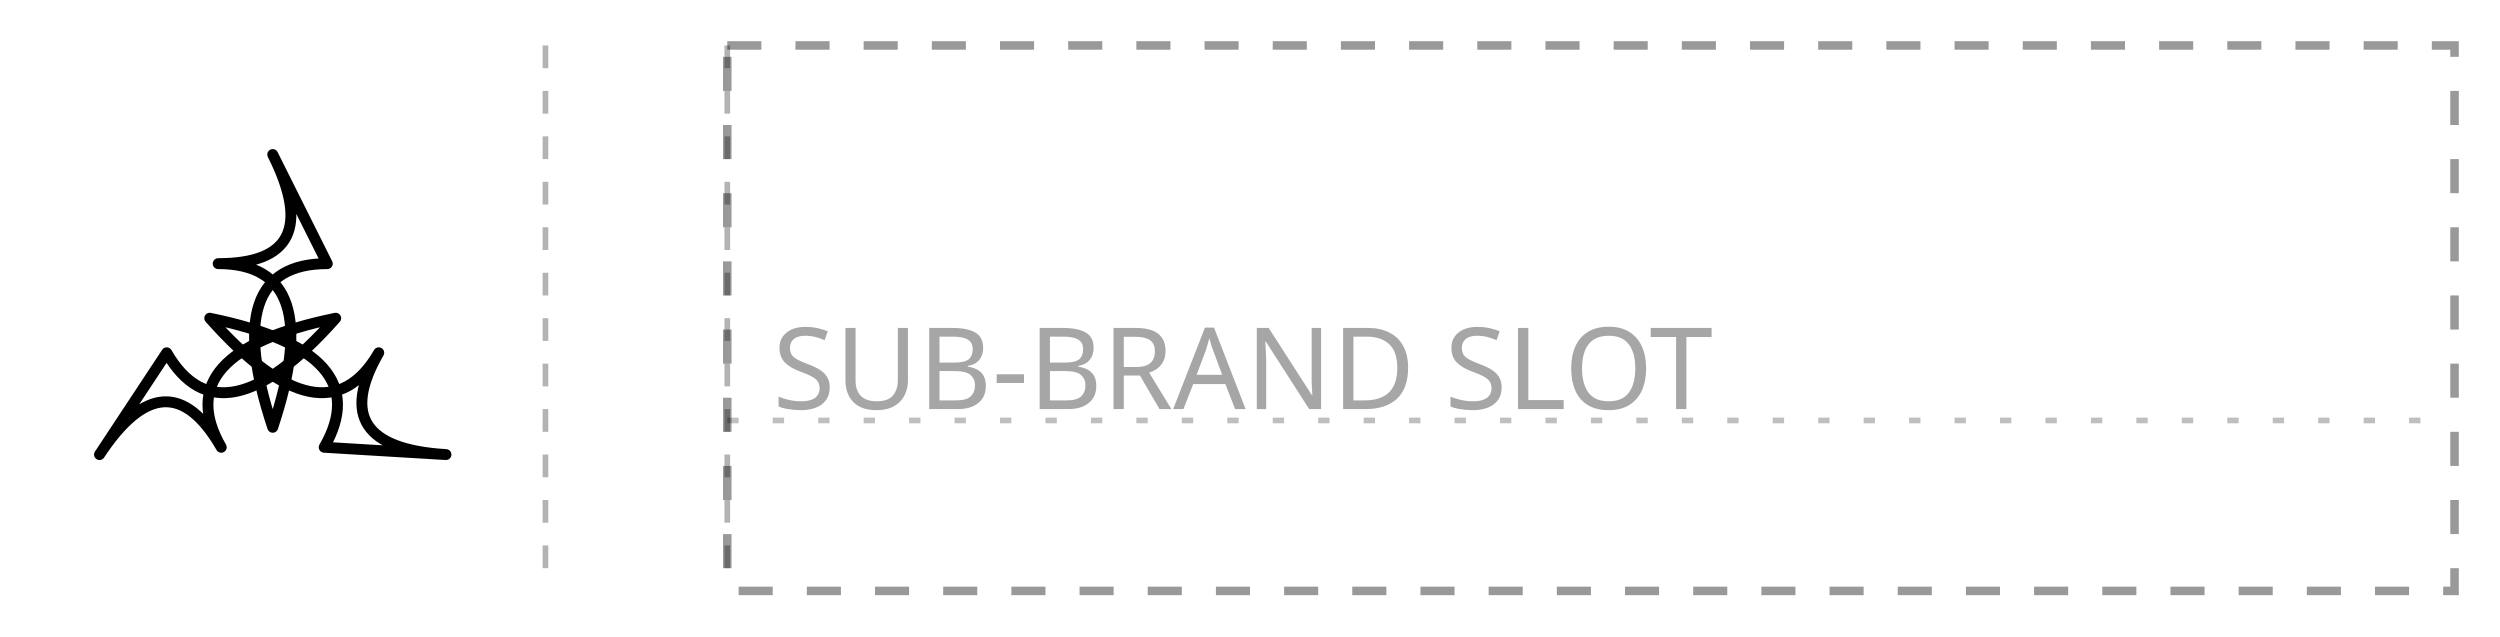
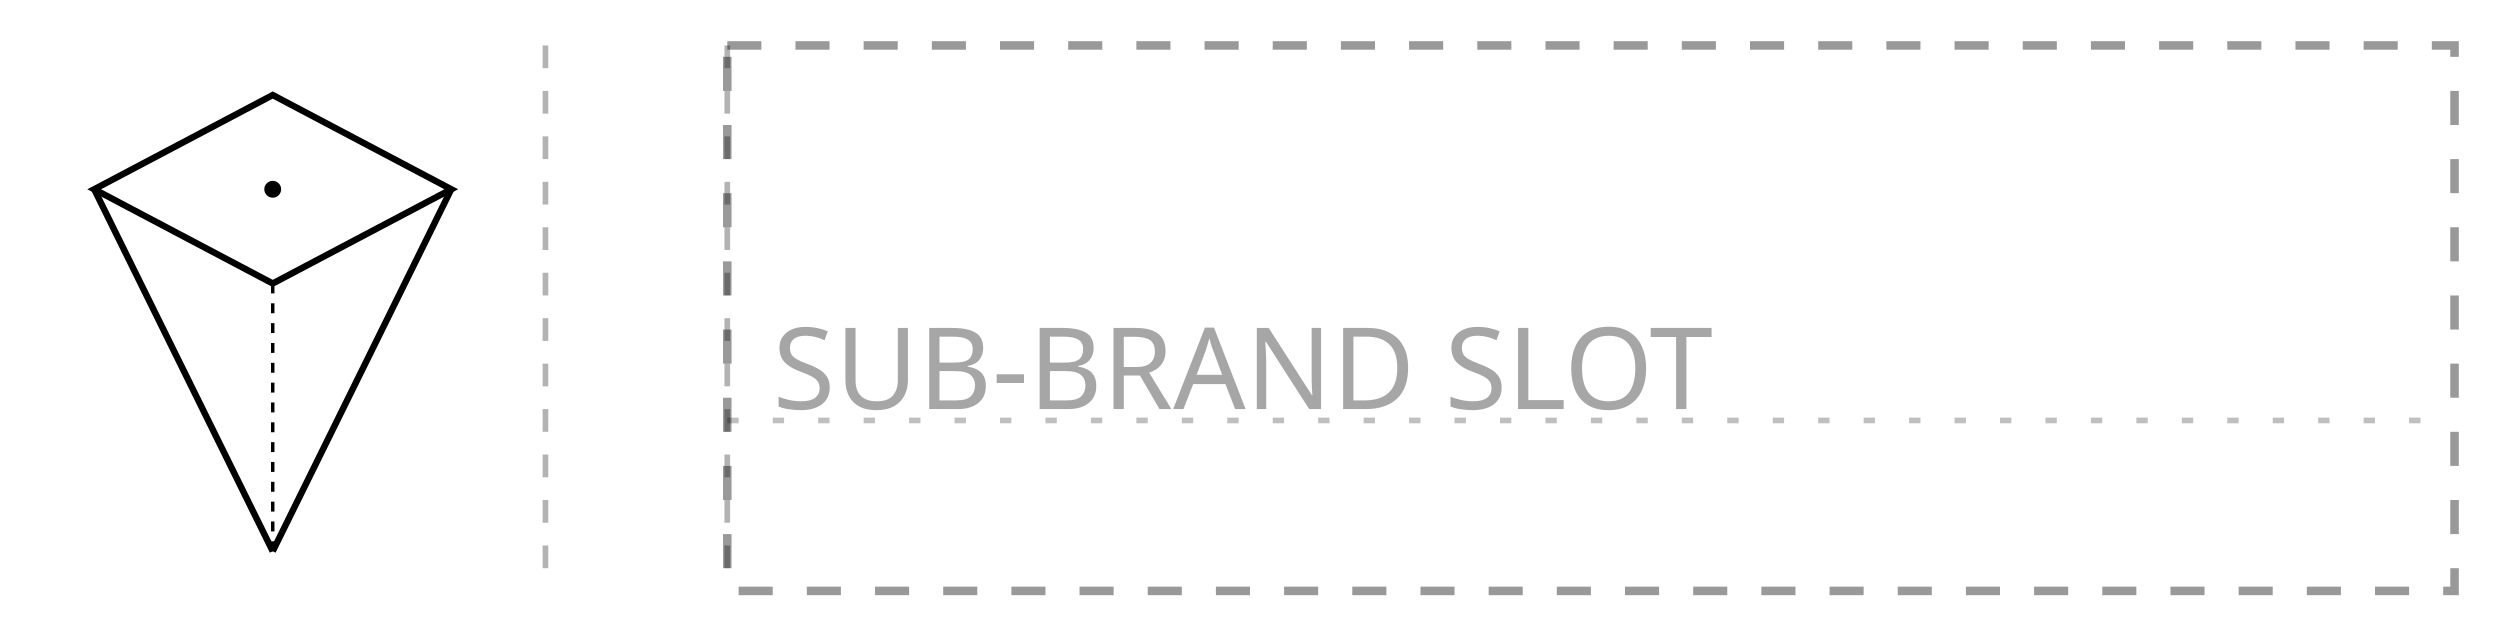
<svg xmlns="http://www.w3.org/2000/svg" viewBox="0 0 220 56" width="440" height="112">
-   <svg x="0" y="4" width="48" height="48" viewBox="0 0 100 100">
-     <g fill="none" stroke="currentColor" stroke-width="2" stroke-linejoin="round">
-       <g transform="rotate(0 50 56.67)">
-         <path d="M50,20 Q60,40 40,40 Q60,40 50,70 Q40,40 60,40 Q50,20 50,20 Z" />
-       </g>
-       <g transform="rotate(120 50 56.67)">
-         <path d="M50,20 Q60,40 40,40 Q60,40 50,70 Q40,40 60,40 Q50,20 50,20 Z" />
-       </g>
-       <g transform="rotate(240 50 56.67)">
-         <path d="M50,20 Q60,40 40,40 Q60,40 50,70 Q40,40 60,40 Q50,20 50,20 Z" />
-       </g>
-     </g>
+   <svg x="0" y="4" width="48" height="48" viewBox="0 0 200 220" fill="none" stroke="currentColor" stroke-linejoin="miter" stroke-miterlimit="10">
+     <path d="M100 20L172 58L100 96L28 58Z" stroke-width="2.6" />
+     <path d="M172 58L100 204" stroke-width="2.6" />
+     <path d="M28 58L100 204" stroke-width="2.6" />
+     <path d="M100 96L100 204" stroke-width="1.4" stroke-dasharray="4 4" />
+     <circle cx="100" cy="58" r="3.4" fill="currentColor" stroke="none" />
  </svg>
  <line x1="48" y1="4" x2="48" y2="52" stroke="currentColor" stroke-width="0.5" stroke-dasharray="2,2" opacity="0.3" />
  <line x1="64" y1="4" x2="64" y2="52" stroke="currentColor" stroke-width="0.5" stroke-dasharray="2,2" opacity="0.3" />
  <rect x="64" y="4" width="152" height="48" fill="none" stroke="currentColor" stroke-width="0.75" stroke-dasharray="3,3" opacity="0.4" />
  <line x1="64" y1="37" x2="216" y2="37" stroke="currentColor" stroke-width="0.5" stroke-dasharray="1,3" opacity="0.25" />
  <text x="68" y="36" font-family="'Space Grotesk', system-ui, sans-serif" font-size="10" fill="currentColor" opacity="0.35">SUB-BRAND SLOT</text>
</svg>
